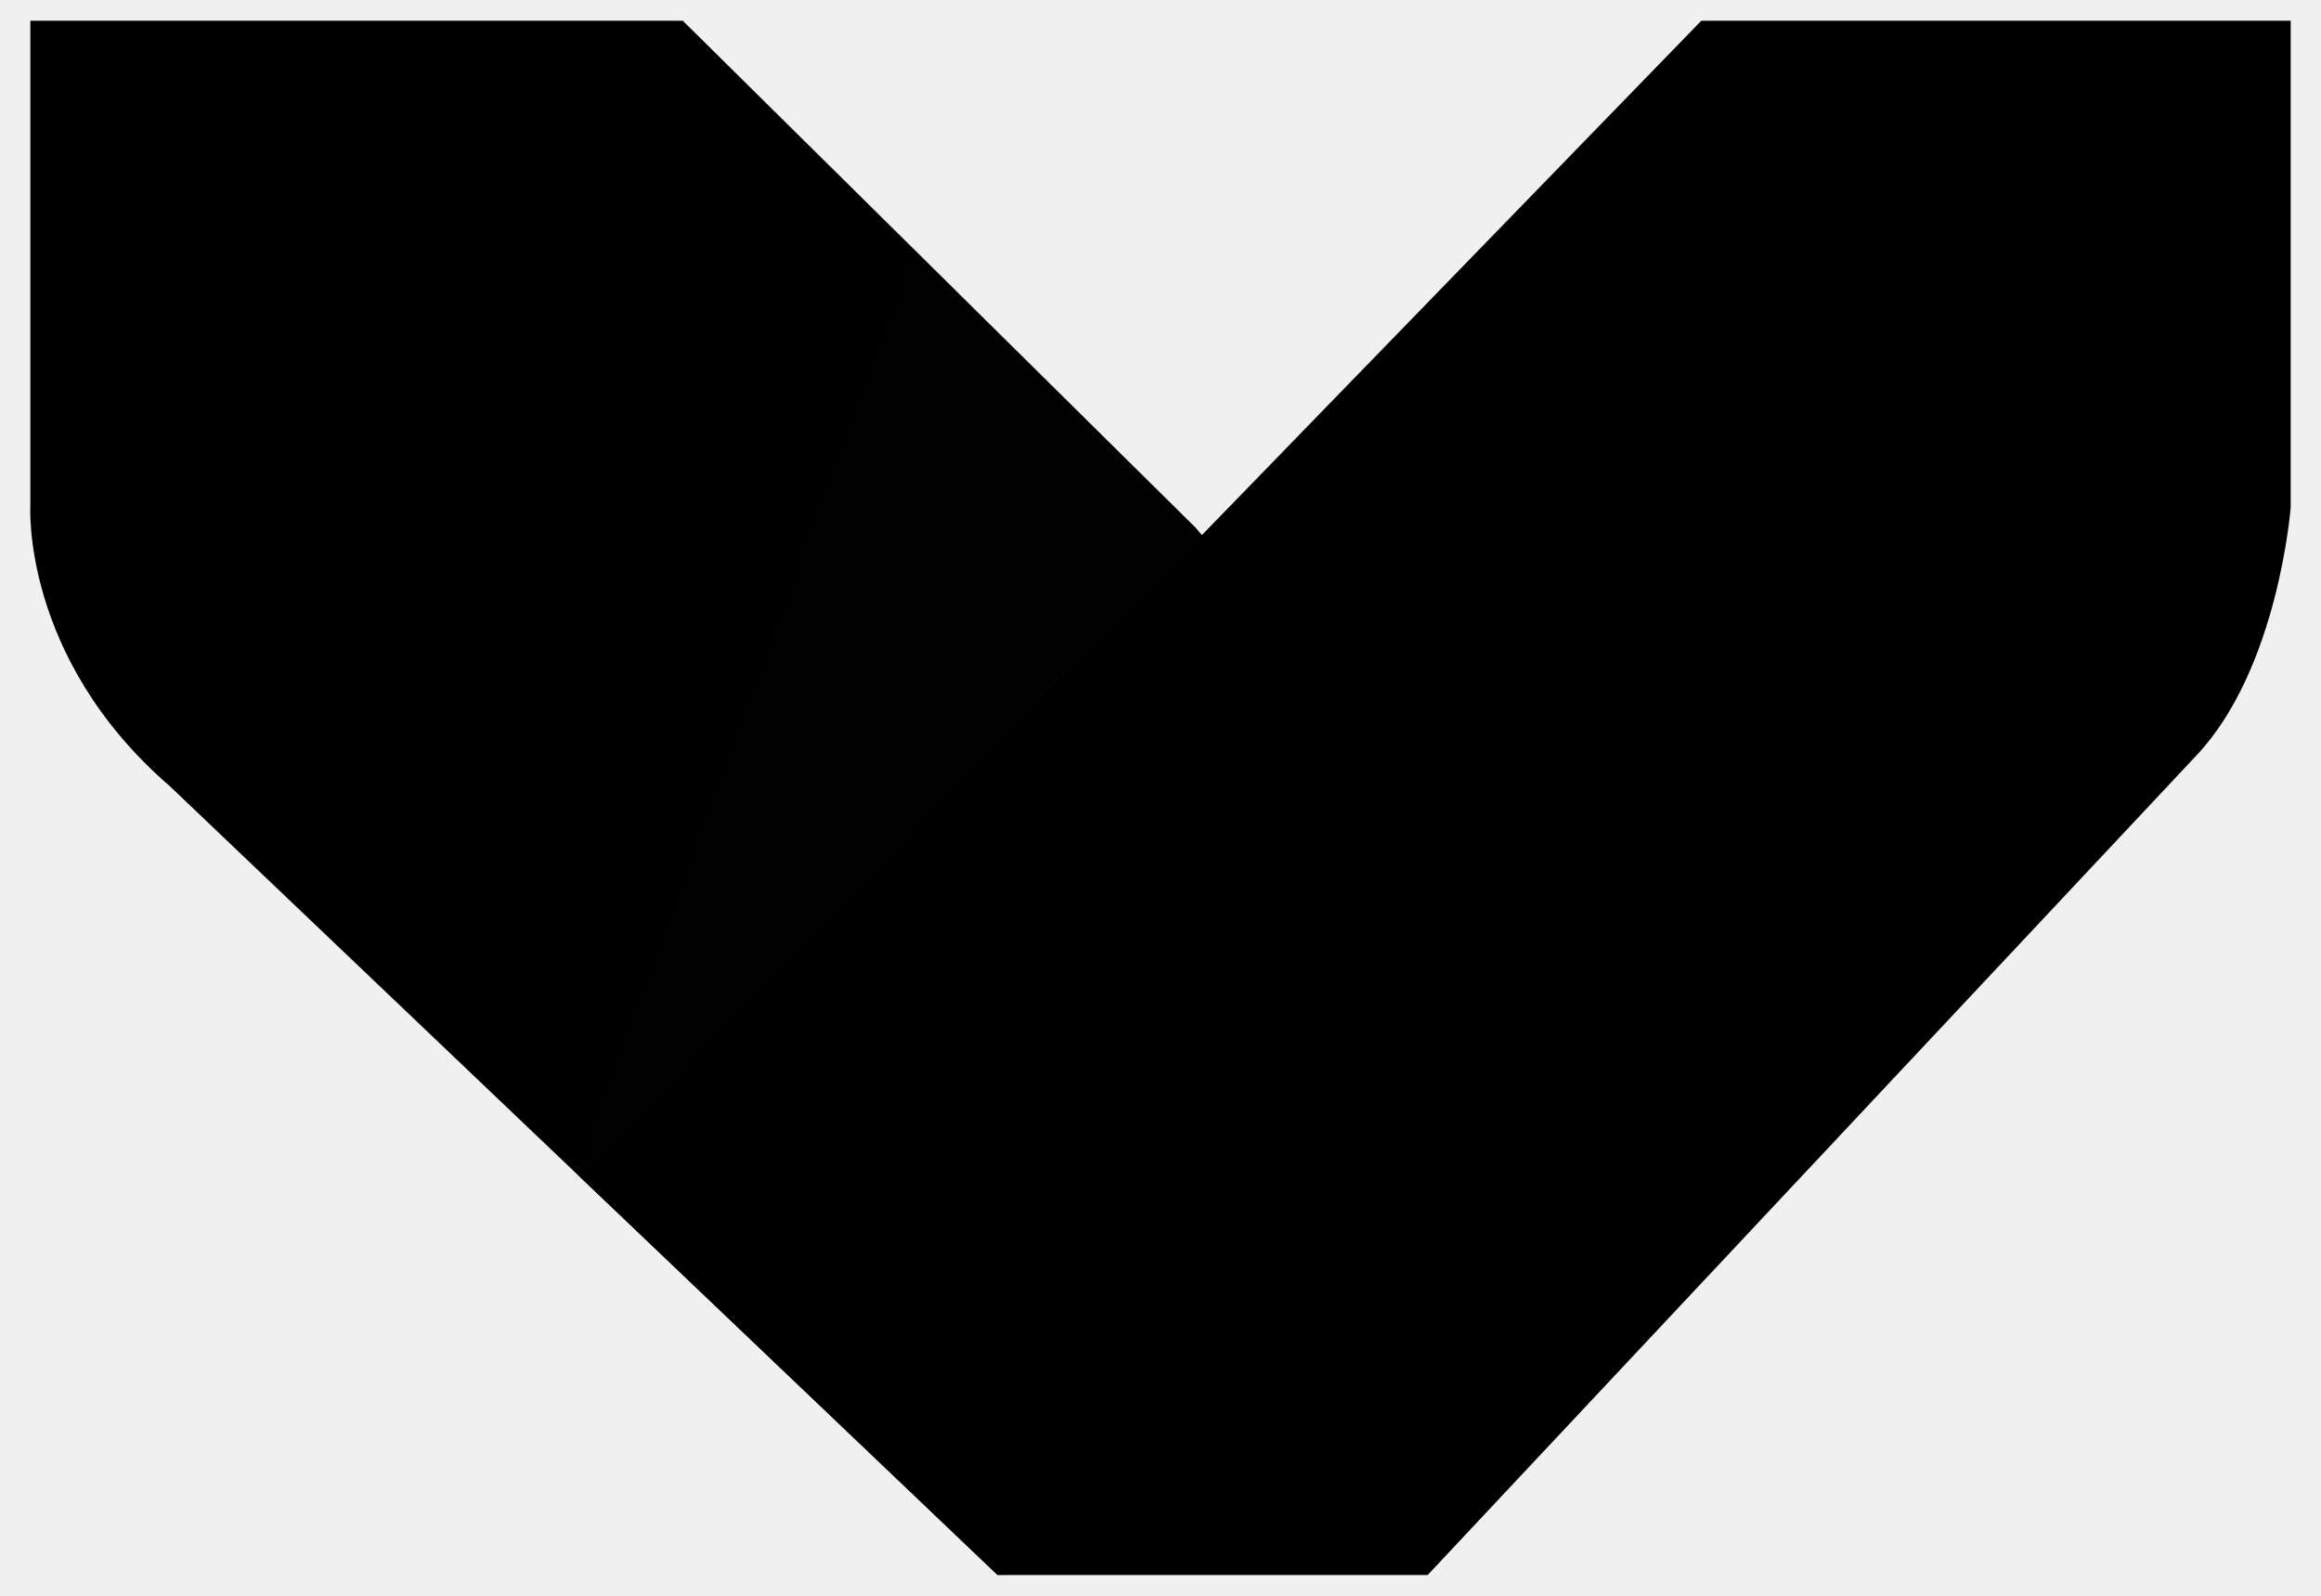
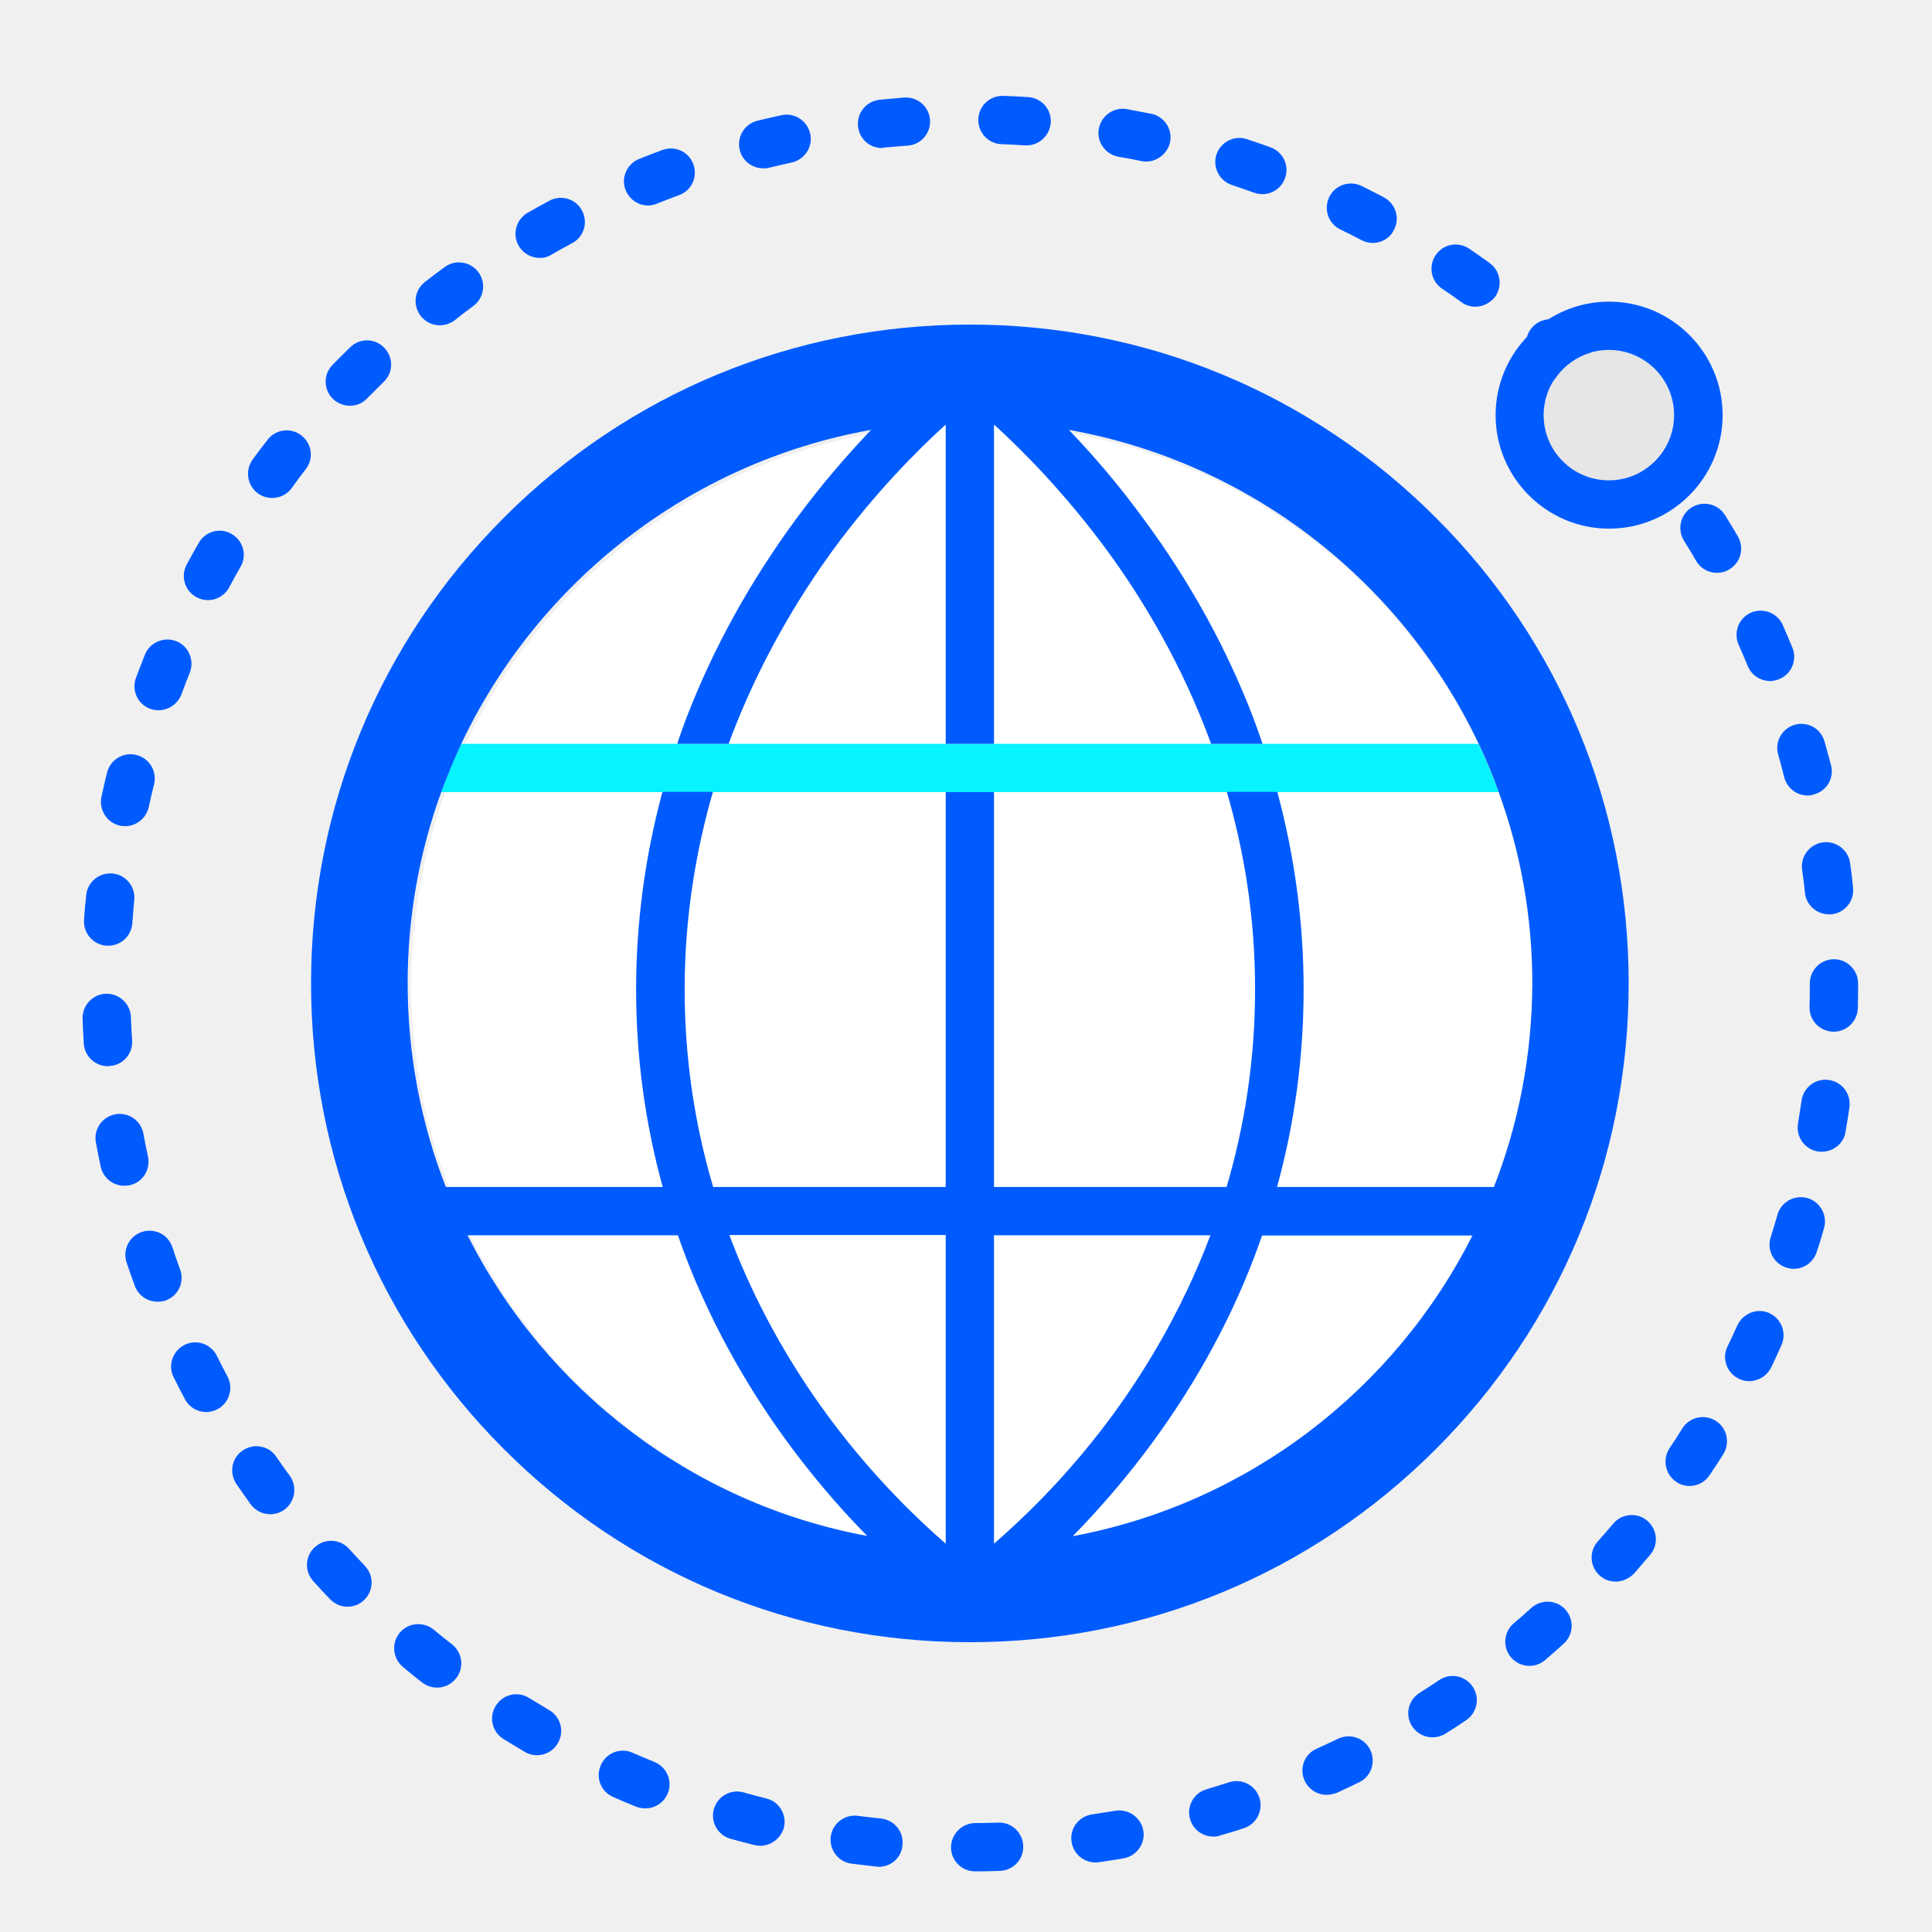
- <svg xmlns="http://www.w3.org/2000/svg" width="32" height="22" viewBox="0 0 34 24" fill="none">
-   <path fill-rule="evenodd" clip-rule="evenodd" d="M0.002 0.312V7.595C0.002 7.595 -0.142 9.888 2.105 11.829L14.547 23.684L21.017 23.601L19.979 10.813L17.526 7.934L9.815 0.312H0.002Z" fill="currentColor" />
-   <path opacity="0.06" fill-rule="evenodd" clip-rule="evenodd" d="M8.18 17.776L13.303 3.752L17.589 8.022L8.18 17.776Z" fill="#161616" />
-   <path opacity="0.06" fill-rule="evenodd" clip-rule="evenodd" d="M8.582 17.225L14.813 5.242L17.621 8.052L8.582 17.225Z" fill="#161616" />
-   <path fill-rule="evenodd" clip-rule="evenodd" d="M8.258 17.691L25.134 0.312H33.999V7.627C33.999 7.627 33.814 10.065 32.574 11.369L21.018 23.688H14.549L8.258 17.691Z" fill="currentColor" />
+ <svg xmlns="http://www.w3.org/2000/svg" width="32px" height="32px" viewBox="140 100 740 800" class="icon" version="1.1">
+   <path d="M512.4 507.9m-232.1 0a232.1 232.1 0 1 0 464.2 0 232.1 232.1 0 1 0-464.2 0Z" fill="#FFFFFF" />
+   <path d="M513.8 874.9c-5.5 0-10-4.4-10-9.9s4.4-10 9.9-10.1c3.2 0 6.5-0.1 9.7-0.2 5.5-0.2 10.1 4.1 10.3 9.7 0.2 5.5-4.1 10.1-9.7 10.3-3.2 0.1-6.7 0.2-10.2 0.2 0.1 0 0.1 0 0 0z m-39.9-1.9c-0.3 0-0.7 0-1.1-0.1l-10.2-1.2c-5.5-0.7-9.3-5.8-8.6-11.2 0.7-5.5 5.8-9.3 11.2-8.6 3.2 0.4 6.4 0.8 9.6 1.1 5.5 0.6 9.5 5.5 8.9 11-0.4 5.2-4.7 9-9.8 9z m89.7-1.8c-4.9 0-9.2-3.6-9.9-8.6-0.8-5.5 3-10.5 8.5-11.3l9.6-1.5c5.4-0.9 10.6 2.7 11.6 8.1s-2.7 10.6-8.1 11.6c-3.4 0.6-6.8 1.1-10.2 1.6-0.5 0.1-1 0.1-1.5 0.1z m-138.8-6.9c-0.8 0-1.6-0.1-2.4-0.3-3.3-0.8-6.6-1.7-9.9-2.6-5.3-1.5-8.4-7-6.9-12.3 1.5-5.3 7-8.4 12.3-6.9 3.1 0.9 6.3 1.7 9.4 2.5 5.4 1.3 8.6 6.8 7.3 12.1-1.3 4.5-5.4 7.5-9.8 7.5z m187.6-3.8c-4.3 0-8.3-2.8-9.6-7.2-1.6-5.3 1.5-10.9 6.8-12.4 3.1-0.9 6.2-1.9 9.3-2.9 5.3-1.7 10.9 1.2 12.6 6.4 1.7 5.3-1.2 10.9-6.4 12.6-3.2 1.1-6.6 2.1-9.8 3-1 0.4-1.9 0.5-2.9 0.5z m-235.2-11.7c-1.3 0-2.5-0.2-3.8-0.7-3.2-1.3-6.4-2.6-9.5-4-5.1-2.2-7.4-8.1-5.1-13.2 2.2-5.1 8.1-7.4 13.2-5.1 3 1.3 6 2.6 9 3.8 5.1 2.1 7.6 7.9 5.5 13-1.6 3.9-5.3 6.2-9.3 6.2z m282.1-5.6c-3.8 0-7.4-2.2-9.1-5.9-2.3-5-0.1-11 5-13.2 2.9-1.3 5.9-2.7 8.8-4.1 5-2.4 11-0.4 13.4 4.6 2.4 5 0.4 11-4.6 13.4-3.1 1.5-6.2 3-9.3 4.4-1.5 0.5-2.9 0.8-4.2 0.8z m-327-16.4c-1.7 0-3.4-0.4-5-1.4-2.9-1.7-5.9-3.5-8.8-5.3-4.7-2.9-6.2-9.1-3.2-13.8 2.9-4.7 9.1-6.2 13.8-3.2 2.8 1.7 5.6 3.4 8.3 5 4.8 2.8 6.4 8.9 3.6 13.7-1.9 3.3-5.2 5-8.7 5z m370.9-7.4c-3.3 0-6.5-1.6-8.5-4.6-3-4.7-1.6-10.8 3.1-13.8 2.7-1.7 5.4-3.5 8.1-5.3a9.99 9.99 0 0 1 13.9 2.7 9.99 9.99 0 0 1-2.7 13.9c-2.8 1.9-5.7 3.8-8.6 5.6-1.7 1-3.5 1.5-5.3 1.5zM291 798.8c-2.2 0-4.3-0.7-6.2-2.1-2.7-2.1-5.4-4.3-8-6.5-4.2-3.5-4.8-9.8-1.3-14.1 3.5-4.2 9.8-4.8 14.1-1.3 2.5 2.1 5 4.1 7.6 6.1 4.3 3.4 5.1 9.7 1.7 14-2 2.6-5 3.9-7.9 3.9z m452.3-9c-2.8 0-5.6-1.2-7.6-3.5-3.6-4.2-3.1-10.5 1.1-14.1 2.5-2.1 4.9-4.2 7.3-6.4 4.1-3.7 10.4-3.4 14.1 0.7 3.7 4.1 3.4 10.4-0.7 14.1-2.5 2.3-5.1 4.6-7.7 6.8-1.9 1.6-4.2 2.4-6.5 2.4z m-489.4-24.5c-2.6 0-5.2-1-7.2-3.1-2.4-2.4-4.7-5-7-7.5-3.7-4.1-3.4-10.4 0.7-14.1 4.1-3.7 10.4-3.4 14.1 0.7 2.2 2.4 4.4 4.8 6.6 7.1 3.8 4 3.7 10.3-0.3 14.1-1.9 1.9-4.4 2.8-6.9 2.8zM779 754.9c-2.4 0-4.7-0.8-6.6-2.5-4.1-3.7-4.5-10-0.8-14.1 2.1-2.4 4.3-4.9 6.4-7.4 3.6-4.2 9.9-4.8 14.1-1.2s4.8 9.9 1.2 14.1c-2.2 2.6-4.5 5.2-6.7 7.8-2.1 2.1-4.8 3.3-7.6 3.3zM221.9 727c-3.1 0-6.1-1.4-8.1-4.1-2-2.8-4-5.6-5.9-8.4-3.1-4.6-2-10.8 2.6-13.9 4.6-3.1 10.8-2 13.9 2.6 1.8 2.7 3.7 5.3 5.6 7.9 3.2 4.5 2.2 10.7-2.2 14-1.8 1.3-3.9 1.9-5.9 1.9z m587.7-11.7c-1.9 0-3.8-0.5-5.5-1.7-4.6-3.1-5.8-9.3-2.8-13.9 1.8-2.7 3.6-5.4 5.3-8.2 2.9-4.7 9.1-6.1 13.8-3.2 4.7 2.9 6.1 9.1 3.2 13.8-1.8 2.9-3.7 5.8-5.6 8.6-2 3.1-5.2 4.6-8.4 4.6z m-614.2-30.6c-3.6 0-7-1.9-8.8-5.3-1.6-3-3.2-6.1-4.7-9.1-2.5-4.9-0.4-10.9 4.5-13.4 5-2.5 10.9-0.4 13.4 4.5 1.4 2.9 2.9 5.8 4.4 8.6 2.6 4.9 0.7 10.9-4.1 13.5-1.5 0.8-3.1 1.2-4.7 1.2z m638.9-12.8c-1.5 0-2.9-0.3-4.3-1-5-2.4-7.1-8.4-4.7-13.3 1.4-2.9 2.8-5.9 4.1-8.8 2.3-5 8.2-7.3 13.2-5.1 5 2.3 7.3 8.2 5.1 13.2-1.4 3.1-2.8 6.3-4.3 9.3-1.8 3.6-5.4 5.7-9.1 5.7zM175.2 639c-4.1 0-7.9-2.5-9.4-6.6-1.2-3.2-2.3-6.5-3.4-9.7-1.7-5.2 1.1-10.9 6.4-12.6 5.2-1.7 10.9 1.1 12.6 6.4 1 3.1 2.1 6.2 3.2 9.2 1.9 5.2-0.8 10.9-6 12.8-1.1 0.4-2.3 0.5-3.4 0.5z m677.5-13.6c-1 0-2-0.2-3-0.5-5.3-1.7-8.2-7.3-6.5-12.6 1-3.1 1.9-6.2 2.8-9.3 1.5-5.3 7.1-8.4 12.4-6.9 5.3 1.5 8.4 7.1 6.9 12.4-0.9 3.3-1.9 6.6-3 9.8-1.4 4.4-5.3 7.1-9.6 7.1zM161.5 591c-4.6 0-8.8-3.2-9.8-7.9-0.7-3.3-1.4-6.7-2-10.1-1-5.4 2.6-10.6 8.1-11.6 5.4-1 10.6 2.6 11.6 8.1 0.6 3.2 1.2 6.4 1.9 9.5 1.1 5.4-2.3 10.7-7.7 11.8-0.7 0.1-1.4 0.2-2.1 0.2z m702.9-14.1c-0.5 0-1.1 0-1.7-0.1-5.4-0.9-9.1-6.1-8.2-11.5l1.5-9.6c0.8-5.5 5.8-9.3 11.3-8.5 5.5 0.8 9.3 5.8 8.5 11.3-0.5 3.4-1 6.8-1.6 10.2-0.7 4.7-5 8.2-9.8 8.2z m-709.7-35.4c-5.2 0-9.6-4-10-9.3-0.2-3.4-0.4-6.9-0.5-10.3-0.2-5.5 4.1-10.2 9.6-10.4 5.5-0.2 10.2 4.1 10.4 9.6 0.1 3.2 0.3 6.5 0.5 9.7 0.4 5.5-3.8 10.3-9.3 10.6-0.3 0.1-0.5 0.1-0.7 0.1z m714.6-14.3h-0.3c-5.5-0.2-9.9-4.7-9.7-10.3 0.1-3.2 0.1-6.5 0.1-9.7 0-5.5 4.5-10 10-10s10 4.5 10 10c0 3.4 0 6.9-0.1 10.3-0.2 5.4-4.6 9.7-10 9.7z m-714.5-35.6h-0.7c-5.5-0.4-9.7-5.2-9.3-10.7 0.2-3.4 0.5-6.8 0.9-10.2 0.5-5.5 5.4-9.5 10.9-9s9.5 5.4 9 10.9c-0.3 3.2-0.6 6.5-0.8 9.7-0.4 5.3-4.8 9.3-10 9.3z m712.5-13c-5 0-9.4-3.8-9.9-8.9-0.3-3.2-0.7-6.4-1.2-9.6-0.7-5.5 3.1-10.5 8.6-11.3 5.5-0.7 10.5 3.1 11.3 8.6 0.5 3.4 0.9 6.8 1.2 10.2 0.6 5.5-3.4 10.4-8.9 11h-1.1z m-705.5-36.5c-0.7 0-1.4-0.1-2.1-0.2-5.4-1.2-8.8-6.5-7.7-11.9 0.7-3.4 1.5-6.7 2.3-10 1.3-5.4 6.7-8.7 12.1-7.4 5.4 1.3 8.7 6.7 7.4 12.1-0.8 3.1-1.5 6.3-2.2 9.5-1.1 4.7-5.2 7.9-9.8 7.9z m696.7-12.7c-4.5 0-8.5-3-9.7-7.6-0.8-3.1-1.6-6.3-2.5-9.4-1.5-5.3 1.6-10.8 6.9-12.3 5.3-1.5 10.8 1.6 12.3 6.9l2.7 9.9c1.4 5.4-1.9 10.8-7.3 12.1-0.7 0.3-1.5 0.4-2.4 0.4z m-682.9-35.3c-1.1 0-2.3-0.2-3.4-0.6-5.2-1.9-7.8-7.6-5.9-12.8 1.2-3.2 2.4-6.4 3.7-9.6 2-5.1 7.9-7.6 13-5.6s7.6 7.9 5.6 13c-1.2 3-2.4 6.1-3.5 9.1-1.6 4-5.4 6.5-9.5 6.5zM843 382c-3.9 0-7.7-2.3-9.3-6.2-1.2-3-2.5-6-3.8-8.9-2.2-5.1 0.1-11 5.1-13.2 5.1-2.2 11 0.1 13.2 5.1 1.4 3.1 2.7 6.3 4 9.4 2.1 5.1-0.4 11-5.5 13-1.2 0.5-2.5 0.8-3.7 0.8z m-646.9-33.5c-1.6 0-3.2-0.4-4.7-1.2-4.9-2.6-6.7-8.7-4.1-13.5 1.6-3 3.3-6.1 5-9 2.7-4.8 8.9-6.5 13.6-3.7 4.8 2.7 6.5 8.9 3.7 13.6-1.6 2.8-3.2 5.7-4.7 8.5-1.8 3.4-5.3 5.3-8.8 5.3z m624.8-11.3c-3.4 0-6.8-1.8-8.6-5-1.6-2.8-3.3-5.6-5-8.3-2.9-4.7-1.5-10.9 3.2-13.8 4.7-2.9 10.9-1.5 13.8 3.2 1.8 2.9 3.6 5.8 5.3 8.8 2.8 4.8 1.2 10.9-3.6 13.7-1.6 1-3.4 1.4-5.1 1.4z m-598.2-31c-2 0-4.1-0.6-5.9-1.9-4.5-3.3-5.4-9.5-2.2-14 2-2.8 4.1-5.5 6.2-8.2 3.4-4.4 9.7-5.2 14-1.8 4.4 3.4 5.2 9.7 1.8 14-2 2.5-3.9 5.1-5.8 7.8-2 2.7-5 4.1-8.1 4.1z m570.1-10.3c-3 0-5.9-1.3-7.9-3.8s-4-5.1-6.1-7.5c-3.5-4.2-3-10.5 1.3-14.1 4.2-3.5 10.5-3 14.1 1.3 2.2 2.6 4.4 5.3 6.5 8 3.4 4.3 2.7 10.6-1.7 14-1.8 1.4-4 2.1-6.2 2.1zM254.9 268c-2.5 0-5-0.9-7-2.8-4-3.8-4.1-10.2-0.2-14.1 2.4-2.4 4.8-4.9 7.3-7.3 4-3.9 10.3-3.8 14.1 0.2 3.9 4 3.8 10.3-0.2 14.1L262 265c-1.9 2-4.5 3-7.1 3z m504.3-9c-2.5 0-5-0.9-6.9-2.8-2.3-2.2-4.7-4.5-7.1-6.6-4.1-3.7-4.4-10-0.7-14.1s10-4.4 14.1-0.7c2.5 2.3 5.1 4.7 7.5 7 4 3.8 4.1 10.2 0.3 14.1-1.9 2-4.5 3.1-7.2 3.1z m-467.1-24.3c-3 0-5.9-1.3-7.9-3.9-3.4-4.4-2.6-10.6 1.7-14 2.7-2.1 5.4-4.2 8.2-6.2 4.5-3.3 10.7-2.3 14 2.1 3.3 4.5 2.3 10.7-2.1 14-2.6 1.9-5.2 3.9-7.7 5.9-1.9 1.4-4.1 2.1-6.2 2.1z m428.8-7.7c-2 0-4.1-0.6-5.8-1.9-2.6-1.9-5.3-3.8-8-5.6-4.6-3.1-5.7-9.3-2.6-13.9s9.3-5.7 13.9-2.6c2.8 1.9 5.7 3.9 8.4 5.9 4.5 3.2 5.5 9.5 2.3 14-2.1 2.6-5.1 4.1-8.2 4.1z m-387.4-20.2c-3.5 0-6.8-1.8-8.7-5-2.8-4.8-1.1-10.9 3.7-13.7 3-1.7 6-3.4 9-5 4.9-2.6 10.9-0.8 13.5 4.1 2.6 4.9 0.8 10.9-4.1 13.5-2.8 1.5-5.7 3.1-8.5 4.7-1.5 1-3.2 1.4-4.9 1.4z m344.9-6.2c-1.6 0-3.2-0.4-4.7-1.2-2.9-1.5-5.8-3-8.7-4.4-5-2.4-7-8.4-4.6-13.4 2.4-5 8.4-7 13.4-4.6 3.1 1.5 6.1 3.1 9.2 4.7 4.9 2.6 6.8 8.6 4.2 13.5-1.7 3.5-5.2 5.4-8.8 5.4z m-300-15.5c-4 0-7.7-2.4-9.3-6.3-2.1-5.1 0.4-10.9 5.6-13 3.2-1.3 6.4-2.5 9.6-3.7 5.2-1.9 10.9 0.7 12.8 5.9 1.9 5.2-0.7 10.9-5.9 12.8-3 1.1-6.1 2.3-9.1 3.5-1.2 0.5-2.4 0.8-3.7 0.8z m254.3-4.7c-1.1 0-2.3-0.2-3.4-0.6-3.1-1.1-6.2-2.2-9.2-3.2-5.2-1.7-8.1-7.4-6.4-12.6 1.7-5.2 7.4-8.1 12.6-6.4 3.2 1.1 6.5 2.2 9.8 3.4 5.2 1.9 7.9 7.6 6 12.8-1.5 4.1-5.3 6.6-9.4 6.6zM426 169.7c-4.5 0-8.6-3.1-9.7-7.6-1.3-5.4 2-10.8 7.3-12.1 3.3-0.8 6.7-1.6 10-2.3 5.4-1.2 10.7 2.3 11.9 7.7 1.2 5.4-2.3 10.7-7.7 11.9-3.1 0.7-6.3 1.4-9.5 2.2-0.7 0.2-1.6 0.2-2.3 0.2z m158.6-2.8c-0.7 0-1.4-0.1-2-0.2-3.1-0.7-6.4-1.3-9.5-1.8-5.4-1-9.1-6.2-8.1-11.6 1-5.4 6.2-9.1 11.6-8.1 3.4 0.6 6.8 1.3 10.1 1.9 5.4 1.1 8.9 6.4 7.8 11.8-1.1 4.7-5.3 8-9.9 8z m-109.4-5.6c-5.1 0-9.4-3.8-9.9-9-0.6-5.5 3.4-10.4 8.9-11l10.2-0.9c5.5-0.4 10.3 3.7 10.7 9.2s-3.7 10.3-9.2 10.7c-3.2 0.2-6.5 0.5-9.7 0.8-0.4 0.1-0.7 0.2-1 0.2z m59.9-1.1h-0.7c-3.2-0.2-6.5-0.4-9.7-0.5-5.5-0.2-9.8-4.8-9.6-10.4 0.2-5.5 4.8-9.8 10.4-9.6 3.4 0.1 6.9 0.3 10.3 0.5 5.5 0.4 9.7 5.1 9.3 10.6-0.4 5.3-4.8 9.4-10 9.4z" fill="#005BFF" />
+   <path d="M776.3 244.9c-14.9 0-27 12.1-27 27s12.1 27 27 27 27-12.1 27-27-12.1-27-27-27z" fill="#E6E6E6" />
+   <path d="M776.3 224.9c-25.9 0-47 21.1-47 47s21.1 47 47 47 47-21.1 47-47-21.1-47-47-47z m-27.1 47c0-14.9 12.1-27 27-27s27 12.1 27 27-12.1 27-27 27-27-12.1-27-27z" fill="#005BFF" />
+   <path d="M722.2 408H301c-3.1 6.5-5.9 13.2-8.3 20h437.9c-2.5-6.8-5.3-13.5-8.4-20z" fill="#06F3FF" />
+   <path d="M704.5 314.3c-51.5-51.5-120-79.9-192.9-79.9s-141.4 28.4-192.9 79.9-79.9 120-79.9 192.9 28.4 141.4 79.9 192.9c51.5 51.5 120 79.9 192.9 79.9s141.4-28.4 192.9-79.9c51.5-51.5 79.9-120 79.9-192.9s-28.3-141.4-79.9-192.9zM303.6 611.5h87.1c1.1 3.2 2.3 6.4 3.5 9.6 11 28.4 26.3 55.6 45.4 80.8 10.2 13.4 20.3 24.8 29.5 34.1-72.5-13.4-133.3-60.5-165.5-124.5z m198 127.7c-12-10.4-29.4-27.2-46.6-50-14.7-19.5-30.9-45.6-43-77.8h89.6v127.8z m20 0V611.5h89.6c-12.1 32.1-28.3 58.3-43 77.8-17.2 22.8-34.6 39.5-46.6 49.9z m32.6-3.1c9.2-9.4 19.3-20.7 29.5-34.1 19.2-25.3 34.5-52.4 45.4-80.8 1.2-3.2 2.4-6.4 3.5-9.6h87.1c-32.2 63.9-93 111-165.5 124.5z m174.4-144.6h-89.8c7.3-26.5 11-53.9 11-81.8 0-27.7-3.7-55.1-10.9-81.8H618c7.2 24.6 11.7 51.9 11.7 81.8 0 30-4.6 57.4-11.8 81.8h-96.3V428h-20v163.5h-96.3c-7.2-24.4-11.8-51.7-11.8-81.8 0-29.8 4.6-57.2 11.7-81.8h-20.9c-7.2 26.7-10.9 54.1-10.9 81.8 0 27.9 3.7 55.2 11 81.8h-89.8c-10.2-26.2-15.8-54.6-15.8-84.3 0-27.8 4.9-54.5 13.9-79.2 2.5-6.8 5.3-13.5 8.3-20 31.7-67 94.5-116.6 169.7-130-9.6 10.1-20.4 22.4-31.2 37.1-19.1 26-34.4 53.8-45.4 82.5-1.3 3.4-2.5 6.9-3.7 10.4h21.3c12.2-33 28.6-60.2 43.4-80.5 17.2-23.4 34.5-40.8 46.5-51.7V408h20V275.8c12 10.9 29.3 28.4 46.5 51.7 14.9 20.3 31.3 47.4 43.4 80.5h21.3c-1.2-3.5-2.4-6.9-3.7-10.4-11-28.8-26.2-56.5-45.4-82.5-10.7-14.7-21.5-27.1-31.1-37.1 75.2 13.4 138 63 169.7 130 3.1 6.5 5.9 13.2 8.3 20 9 24.7 13.9 51.4 13.9 79.2-0.1 29.7-5.7 58.2-15.9 84.3z" fill="#005BFF" />
</svg>
